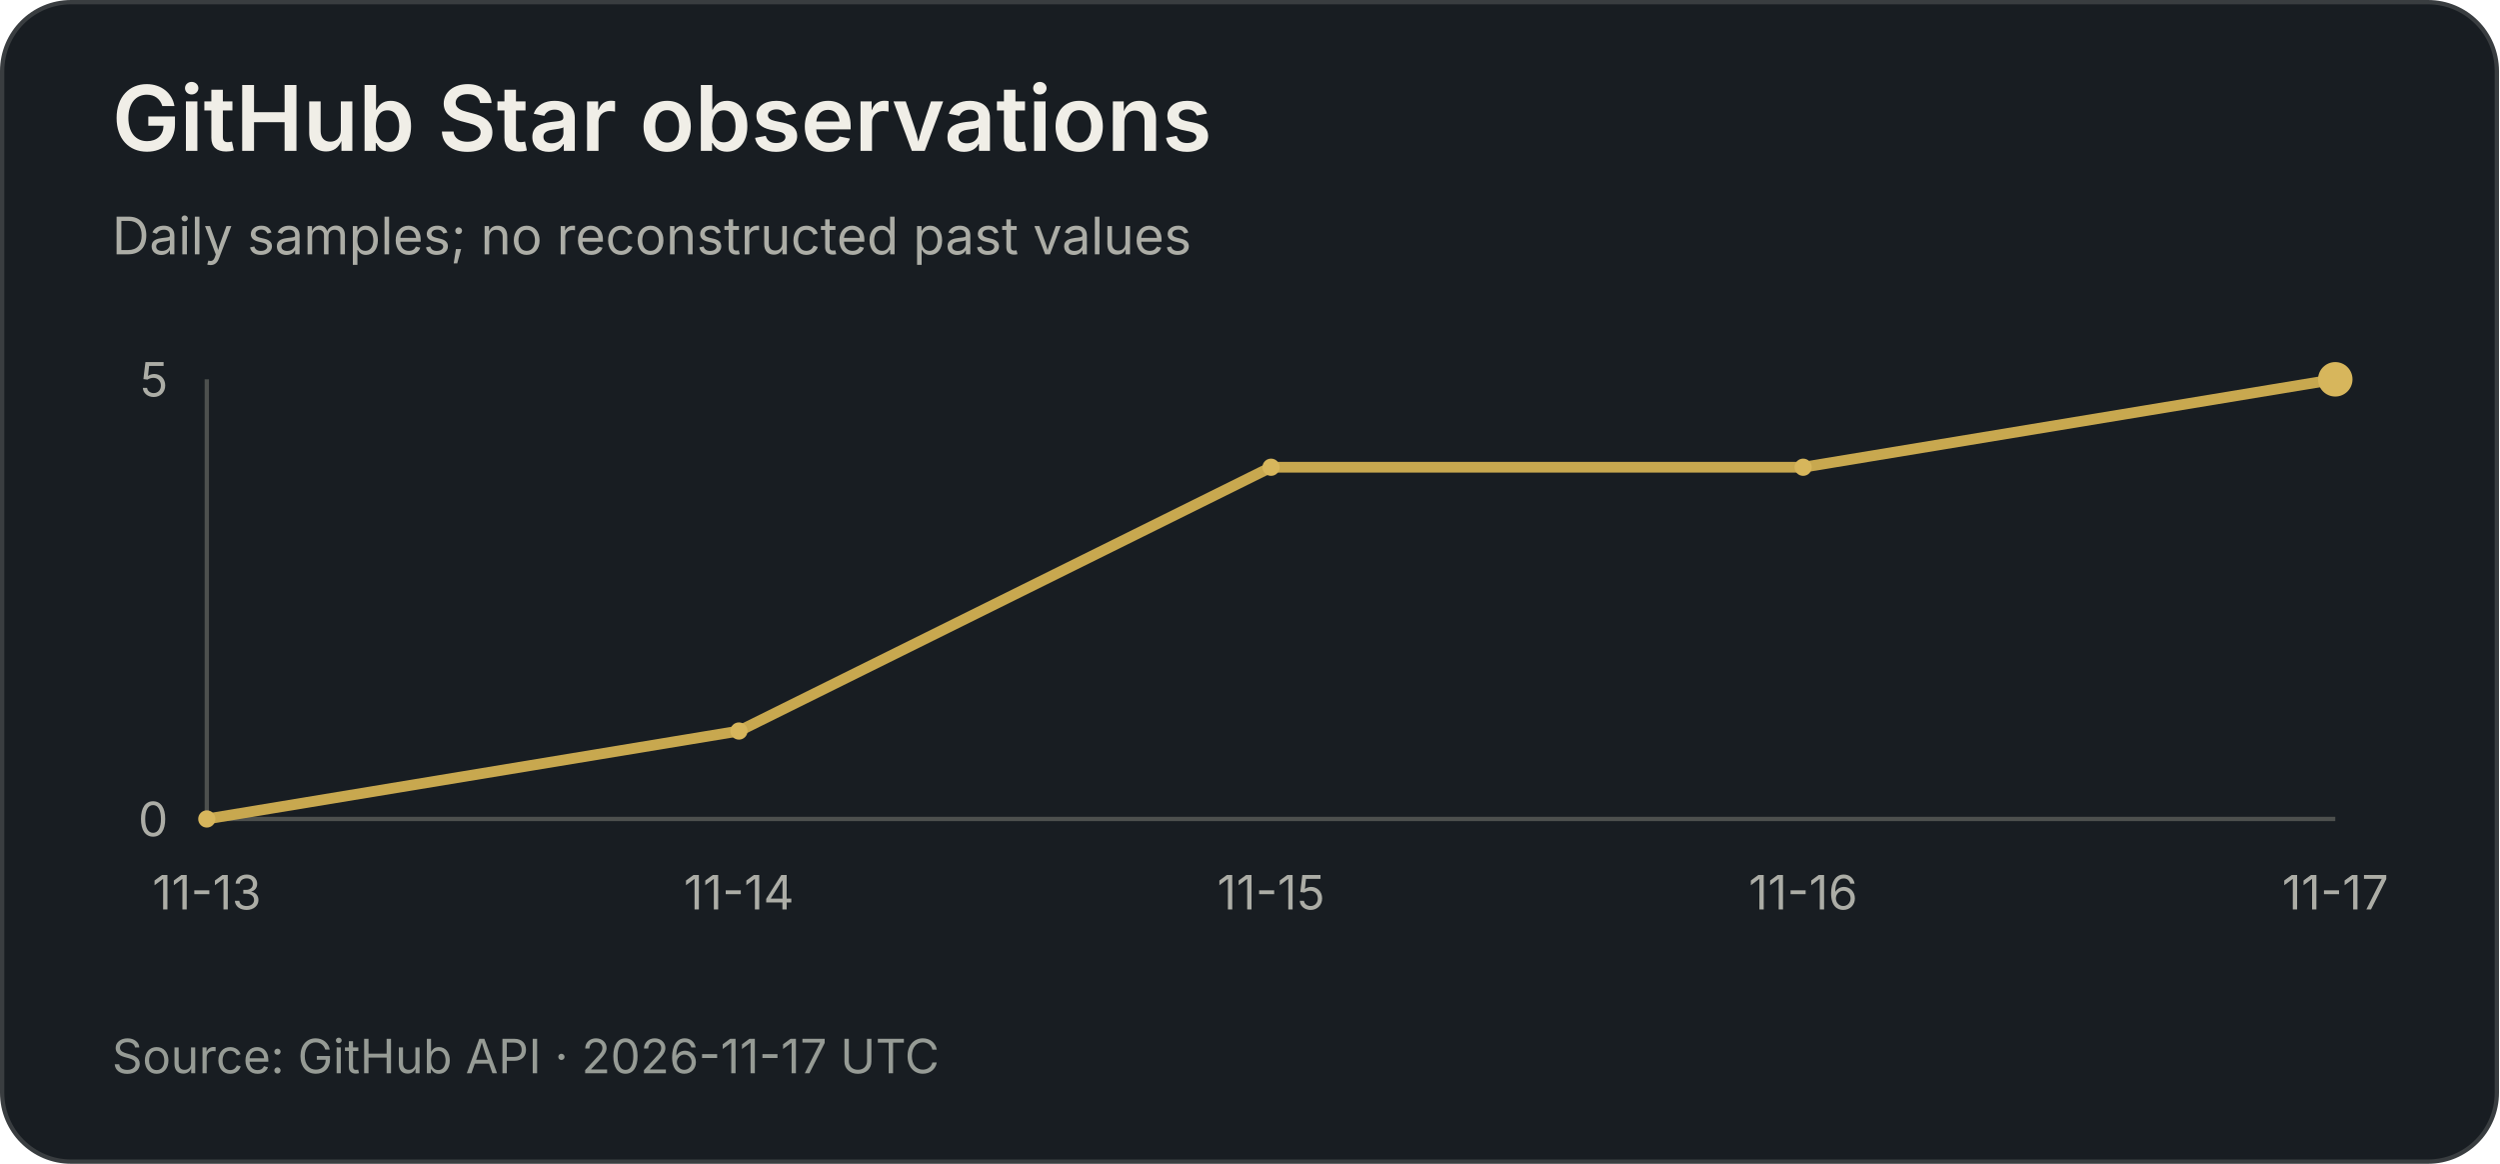
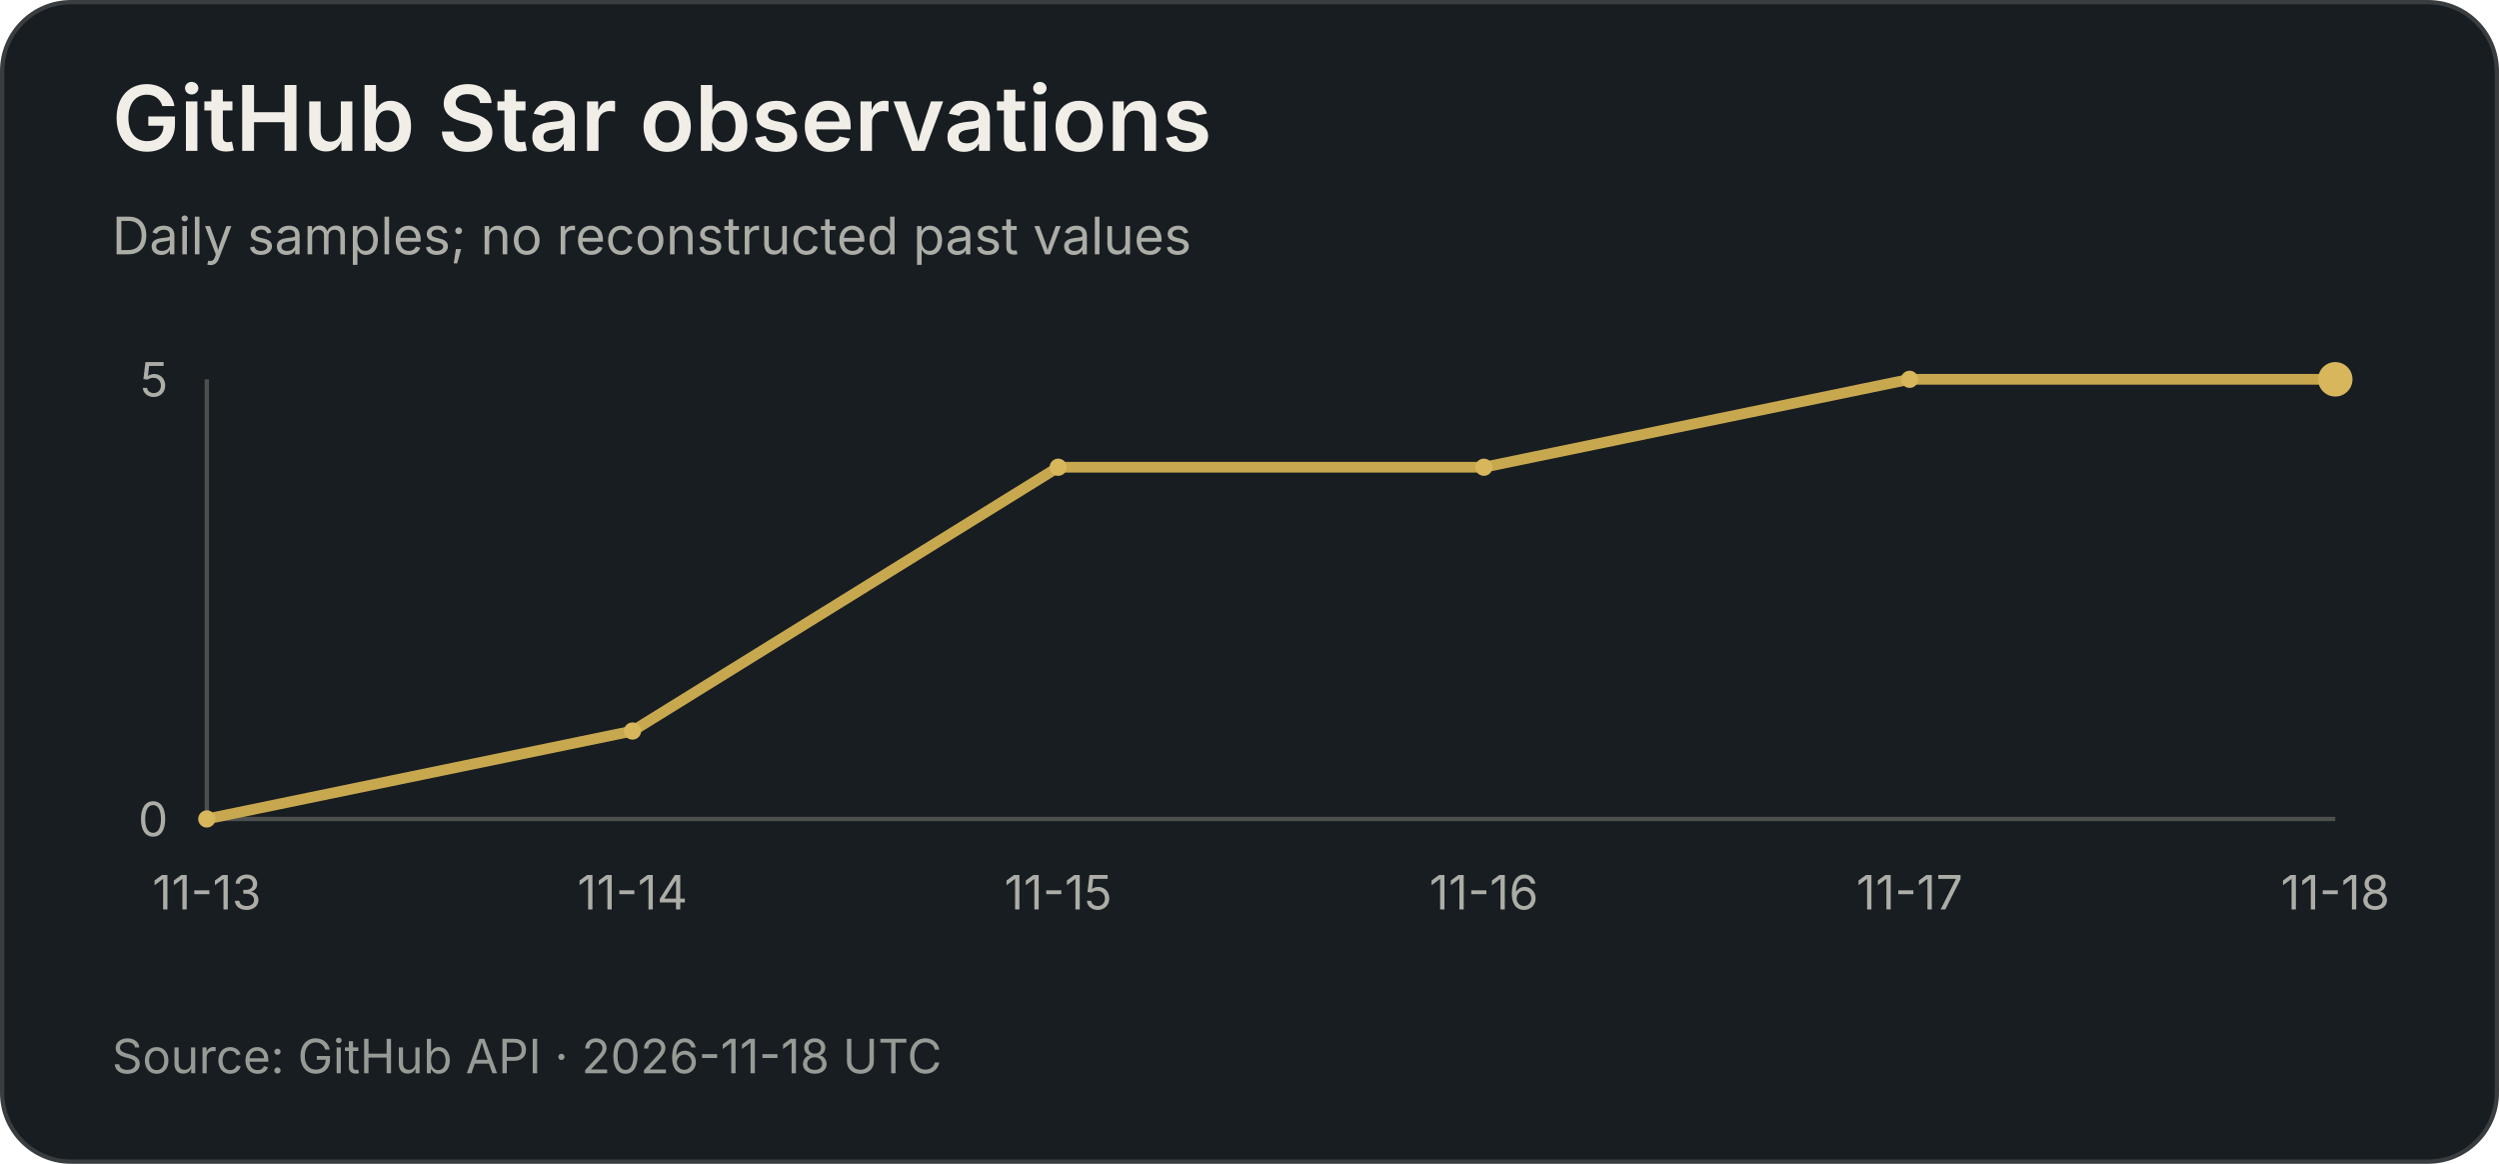
<svg xmlns="http://www.w3.org/2000/svg" width="580" height="270" viewBox="0 0 580 270" role="img" aria-label="GitHub Star observations">
  <rect x=".5" y=".5" width="579" height="269" rx="16" fill="#181d22" stroke="#393d40" />
  <g font-family="-apple-system,BlinkMacSystemFont,Segoe UI,sans-serif">
    <text x="26" y="35" fill="#f0eee7" font-size="21" font-weight="600">GitHub Star observations</text>
    <text x="26" y="59" fill="#acada6" font-size="12">Daily samples; no reconstructed past values</text>
    <path d="M48 88V190H542" fill="none" stroke="#4d504e" />
    <text x="39" y="92" text-anchor="end" fill="#acada6" font-size="11">5</text>
    <text x="39" y="194" text-anchor="end" fill="#acada6" font-size="11">0</text>
-     <polyline points="48,190 171.5,169.6 295,108.4 418.5,108.4 542,88" fill="none" stroke="#c8a84f" stroke-width="2.5" />
+     <polyline points="48,190 146.8,169.6 245.6,108.4 344.4,108.4 443.2,88 542,88" fill="none" stroke="#c8a84f" stroke-width="2.5" />
    <circle cx="48" cy="190" r="2" fill="#d7b65c" />
-     <circle cx="171.5" cy="169.6" r="2" fill="#d7b65c" />
-     <circle cx="295" cy="108.4" r="2" fill="#d7b65c" />
-     <circle cx="418.5" cy="108.4" r="2" fill="#d7b65c" />
+     <circle cx="146.8" cy="169.6" r="2" fill="#d7b65c" />
+     <circle cx="245.6" cy="108.4" r="2" fill="#d7b65c" />
+     <circle cx="344.4" cy="108.4" r="2" fill="#d7b65c" />
+     <circle cx="443.2" cy="88" r="2" fill="#d7b65c" />
    <circle cx="542" cy="88" r="4" fill="#d7b65c" />
    <text x="48" y="211" text-anchor="middle" fill="#acada6" font-size="11">11-13</text>
-     <text x="171.5" y="211" text-anchor="middle" fill="#acada6" font-size="11">11-14</text>
-     <text x="295" y="211" text-anchor="middle" fill="#acada6" font-size="11">11-15</text>
-     <text x="418.5" y="211" text-anchor="middle" fill="#acada6" font-size="11">11-16</text>
-     <text x="542" y="211" text-anchor="middle" fill="#acada6" font-size="11">11-17</text>
-     <text x="26" y="249" fill="#969b95" font-size="11">Source: GitHub API · 2026-11-17 UTC</text>
+     <text x="146.8" y="211" text-anchor="middle" fill="#acada6" font-size="11">11-14</text>
+     <text x="245.6" y="211" text-anchor="middle" fill="#acada6" font-size="11">11-15</text>
+     <text x="344.4" y="211" text-anchor="middle" fill="#acada6" font-size="11">11-16</text>
+     <text x="443.2" y="211" text-anchor="middle" fill="#acada6" font-size="11">11-17</text>
+     <text x="542" y="211" text-anchor="middle" fill="#acada6" font-size="11">11-18</text>
+     <text x="26" y="249" fill="#969b95" font-size="11">Source: GitHub API · 2026-11-18 UTC</text>
  </g>
</svg>
